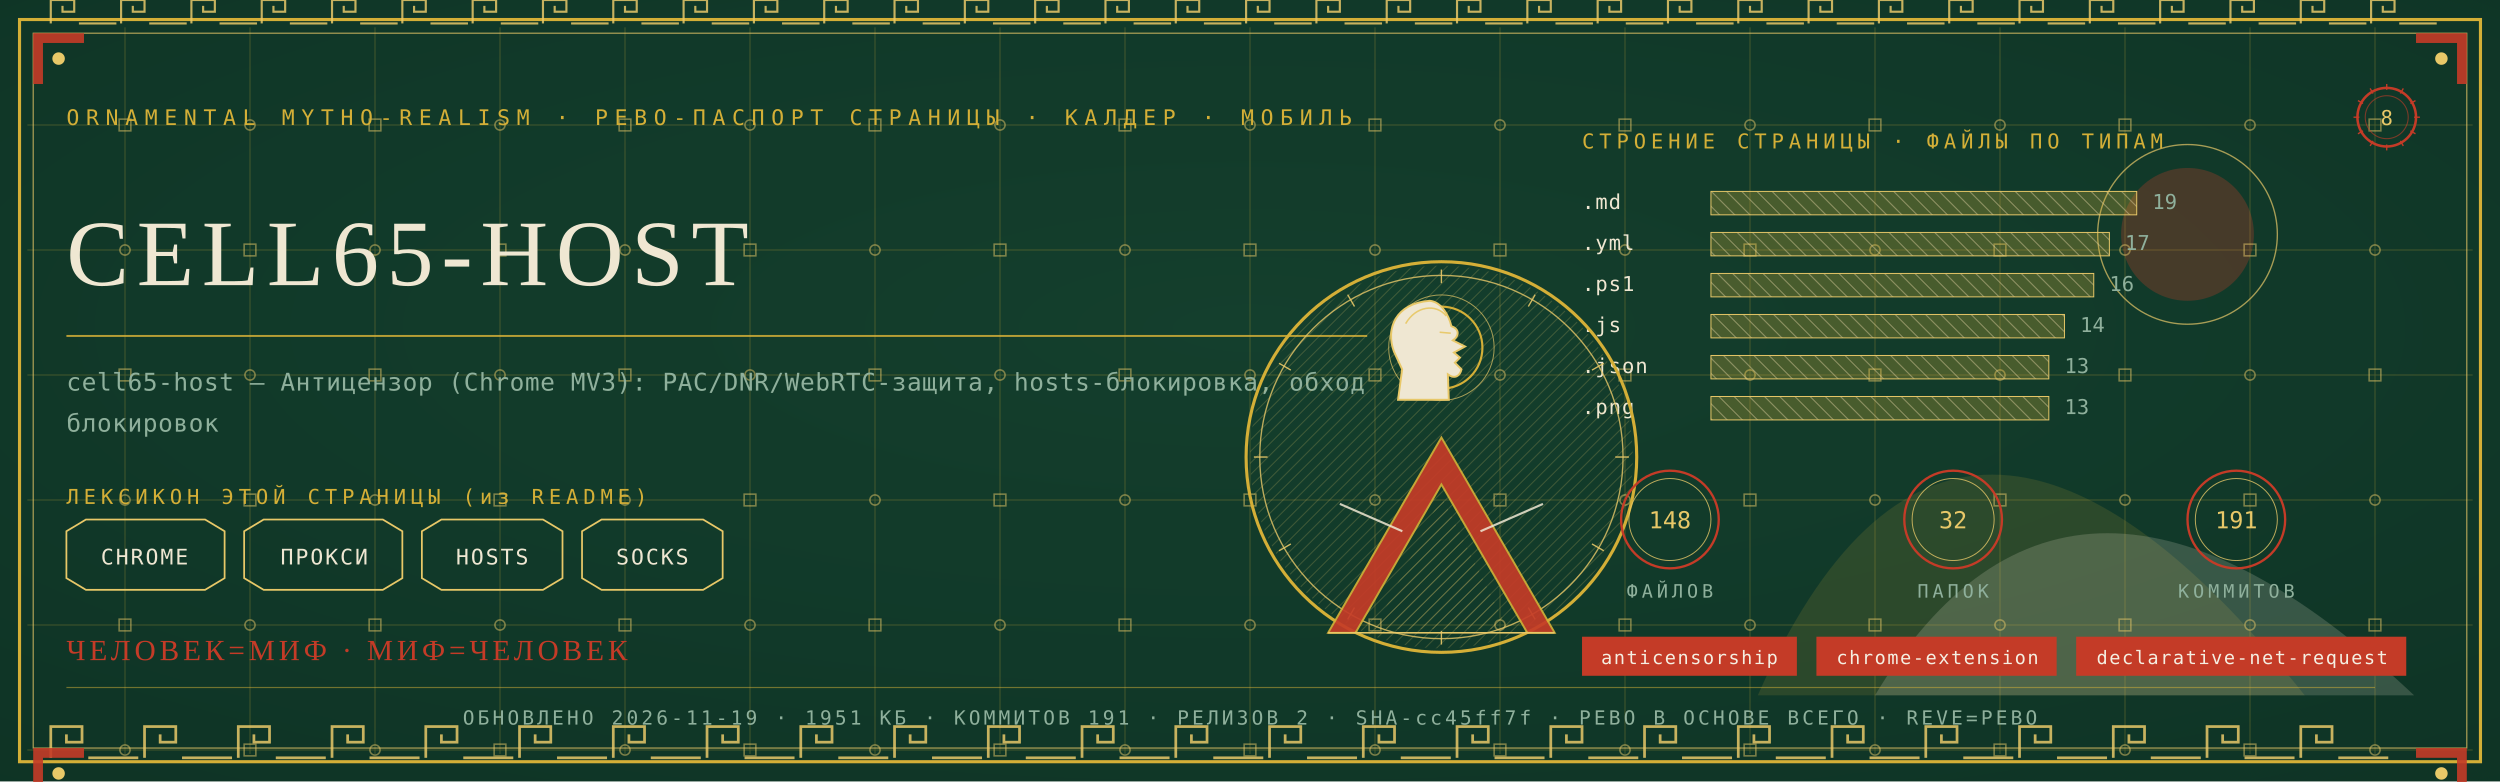
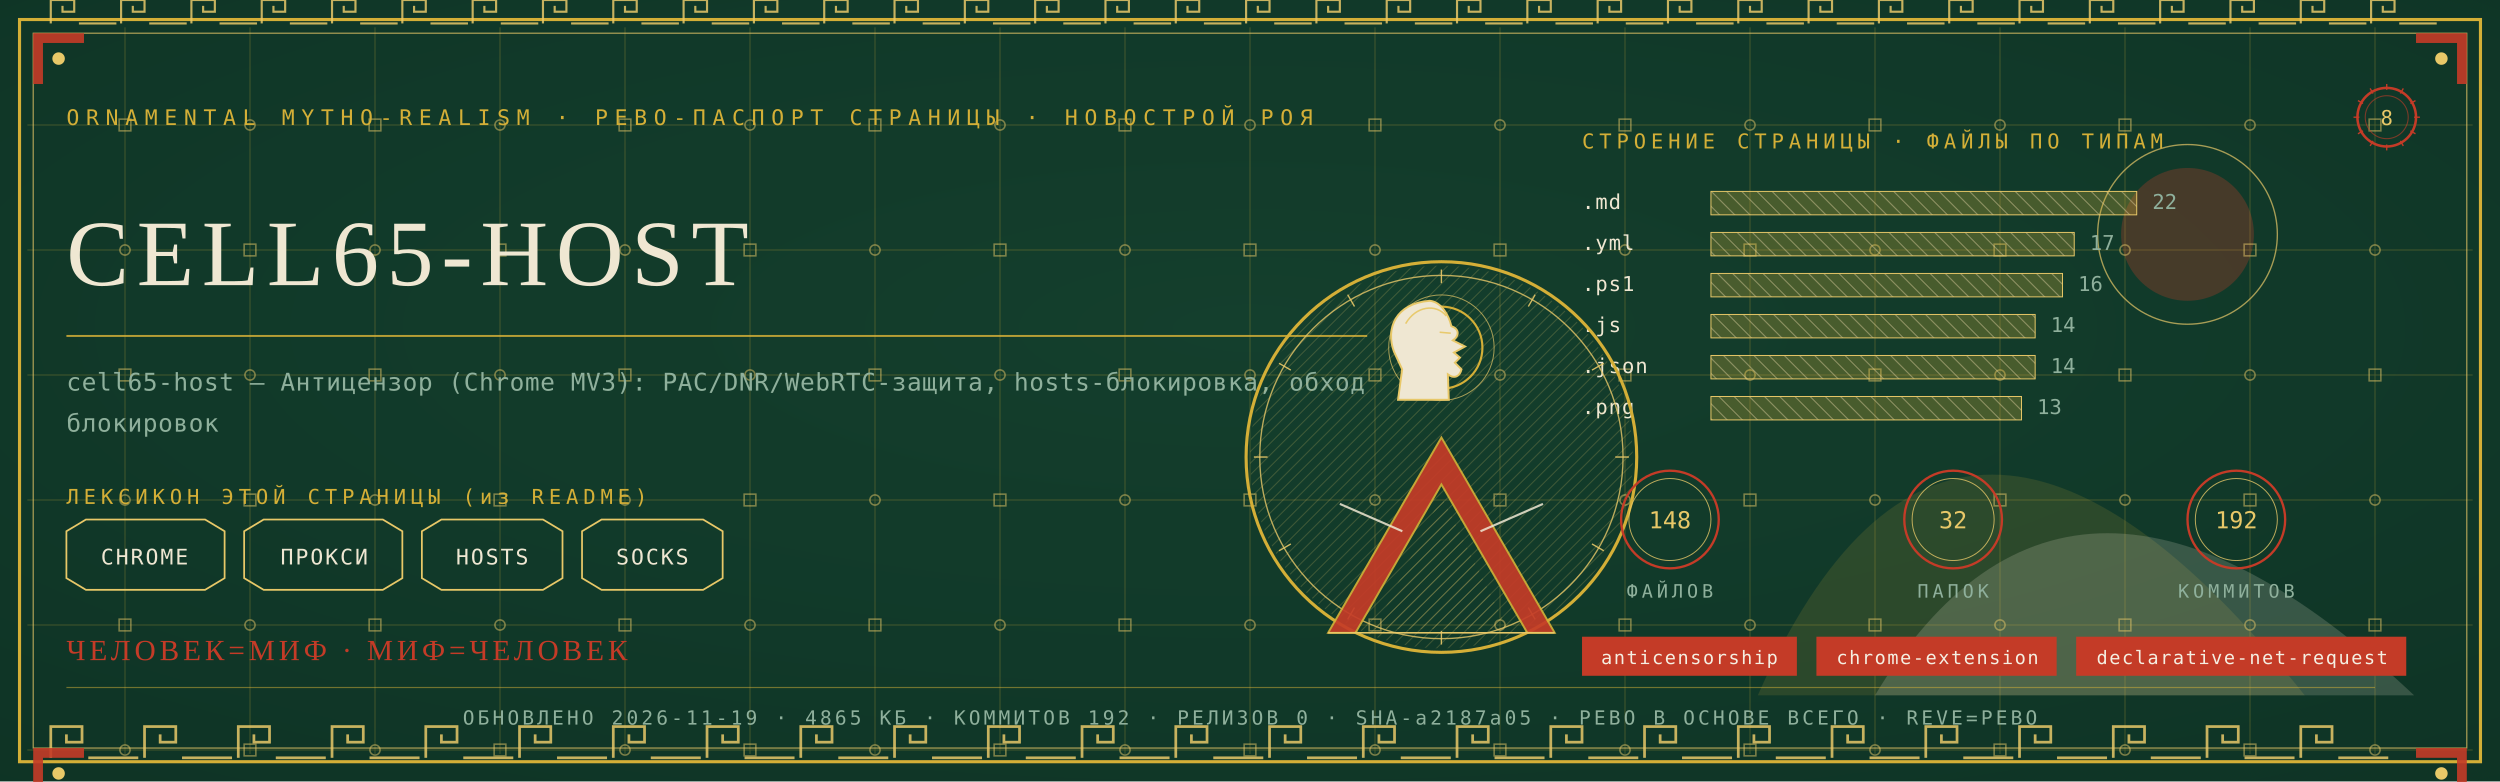
<svg xmlns="http://www.w3.org/2000/svg" viewBox="0 0 1280 400" width="1280" height="400">
  <defs>
    <radialGradient id="rp8" cx="0.5" cy="0.42" r="1.1">
      <stop offset="0" stop-color="#14402E" />
      <stop offset="1" stop-color="#0C2E21" />
    </radialGradient>
    <pattern id="hatchm" width="4.2" height="4.2" patternUnits="userSpaceOnUse" patternTransform="rotate(45)">
      <rect width="4.2" height="4.2" fill="none" />
      <line x1="0" y1="0" x2="0" y2="4.2" stroke="#E8C868" stroke-width="0.5" />
    </pattern>
    <pattern id="hatchv" width="5.5" height="5.5" patternUnits="userSpaceOnUse" patternTransform="rotate(-45)">
      <rect width="5.5" height="5.5" fill="none" />
      <line x1="0" y1="0" x2="0" y2="5.5" stroke="#EFE7D2" stroke-width="0.5" />
    </pattern>
  </defs>
  <rect width="1280" height="400" fill="#0C2E21" />
  <rect width="1280" height="400" fill="url(#rp8)" opacity="0.94" />
  <path d="M 900 356 Q 1000 130 1180 356 Z" fill="#D4AF37" opacity="0.14" />
  <path d="M 960 356 Q 1060 190 1236 356 Z" fill="#EFE7D2" opacity="0.18" />
  <circle cx="1120" cy="120" r="34" fill="#C43B27" opacity="0.30" />
  <circle cx="1120" cy="120" r="46" fill="none" stroke="#E8C868" stroke-width="0.7" opacity="0.7" />
  <g stroke="#D4AF37" stroke-width="0.45" opacity="0.30">
    <line x1="64" y1="14" x2="64" y2="386" />
    <line x1="128" y1="14" x2="128" y2="386" />
    <line x1="192" y1="14" x2="192" y2="386" />
    <line x1="256" y1="14" x2="256" y2="386" />
    <line x1="320" y1="14" x2="320" y2="386" />
    <line x1="384" y1="14" x2="384" y2="386" />
    <line x1="448" y1="14" x2="448" y2="386" />
    <line x1="512" y1="14" x2="512" y2="386" />
    <line x1="576" y1="14" x2="576" y2="386" />
    <line x1="640" y1="14" x2="640" y2="386" />
    <line x1="704" y1="14" x2="704" y2="386" />
    <line x1="768" y1="14" x2="768" y2="386" />
    <line x1="832" y1="14" x2="832" y2="386" />
    <line x1="896" y1="14" x2="896" y2="386" />
    <line x1="960" y1="14" x2="960" y2="386" />
    <line x1="1024" y1="14" x2="1024" y2="386" />
    <line x1="1088" y1="14" x2="1088" y2="386" />
    <line x1="1152" y1="14" x2="1152" y2="386" />
    <line x1="1216" y1="14" x2="1216" y2="386" />
    <line x1="14" y1="64" x2="1266" y2="64" />
    <line x1="14" y1="128" x2="1266" y2="128" />
    <line x1="14" y1="192" x2="1266" y2="192" />
    <line x1="14" y1="256" x2="1266" y2="256" />
    <line x1="14" y1="320" x2="1266" y2="320" />
    <line x1="14" y1="384" x2="1266" y2="384" />
  </g>
  <g fill="none" stroke="#E8C868" stroke-width="0.8" opacity="0.5">
    <rect x="61" y="61" width="6" height="6" />
    <circle cx="64" cy="128" r="2.6" />
    <rect x="61" y="189" width="6" height="6" />
    <circle cx="64" cy="256" r="2.6" />
    <rect x="61" y="317" width="6" height="6" />
    <circle cx="64" cy="384" r="2.6" />
    <circle cx="128" cy="64" r="2.6" />
    <rect x="125" y="125" width="6" height="6" />
    <circle cx="128" cy="192" r="2.6" />
    <rect x="125" y="253" width="6" height="6" />
    <circle cx="128" cy="320" r="2.6" />
    <rect x="125" y="381" width="6" height="6" />
    <rect x="189" y="61" width="6" height="6" />
    <circle cx="192" cy="128" r="2.6" />
    <rect x="189" y="189" width="6" height="6" />
    <circle cx="192" cy="256" r="2.6" />
    <rect x="189" y="317" width="6" height="6" />
    <circle cx="192" cy="384" r="2.6" />
    <circle cx="256" cy="64" r="2.6" />
    <rect x="253" y="125" width="6" height="6" />
    <circle cx="256" cy="192" r="2.6" />
    <rect x="253" y="253" width="6" height="6" />
    <circle cx="256" cy="320" r="2.6" />
    <rect x="253" y="381" width="6" height="6" />
    <rect x="317" y="61" width="6" height="6" />
    <circle cx="320" cy="128" r="2.6" />
    <rect x="317" y="189" width="6" height="6" />
    <circle cx="320" cy="256" r="2.6" />
    <rect x="317" y="317" width="6" height="6" />
    <circle cx="320" cy="384" r="2.6" />
    <circle cx="384" cy="64" r="2.6" />
    <rect x="381" y="125" width="6" height="6" />
    <circle cx="384" cy="192" r="2.6" />
    <rect x="381" y="253" width="6" height="6" />
    <circle cx="384" cy="320" r="2.6" />
    <rect x="381" y="381" width="6" height="6" />
    <rect x="445" y="61" width="6" height="6" />
    <circle cx="448" cy="128" r="2.6" />
    <rect x="445" y="189" width="6" height="6" />
    <circle cx="448" cy="256" r="2.6" />
    <rect x="445" y="317" width="6" height="6" />
    <circle cx="448" cy="384" r="2.6" />
    <circle cx="512" cy="64" r="2.6" />
    <rect x="509" y="125" width="6" height="6" />
    <circle cx="512" cy="192" r="2.6" />
    <rect x="509" y="253" width="6" height="6" />
    <circle cx="512" cy="320" r="2.6" />
    <rect x="509" y="381" width="6" height="6" />
    <rect x="573" y="61" width="6" height="6" />
    <circle cx="576" cy="128" r="2.6" />
    <rect x="573" y="189" width="6" height="6" />
    <circle cx="576" cy="256" r="2.6" />
    <rect x="573" y="317" width="6" height="6" />
    <circle cx="576" cy="384" r="2.6" />
    <circle cx="640" cy="64" r="2.6" />
    <rect x="637" y="125" width="6" height="6" />
    <circle cx="640" cy="192" r="2.6" />
    <rect x="637" y="253" width="6" height="6" />
    <circle cx="640" cy="320" r="2.6" />
    <rect x="637" y="381" width="6" height="6" />
    <rect x="701" y="61" width="6" height="6" />
    <circle cx="704" cy="128" r="2.6" />
    <rect x="701" y="189" width="6" height="6" />
    <circle cx="704" cy="256" r="2.6" />
    <rect x="701" y="317" width="6" height="6" />
    <circle cx="704" cy="384" r="2.6" />
    <circle cx="768" cy="64" r="2.6" />
    <rect x="765" y="125" width="6" height="6" />
    <circle cx="768" cy="192" r="2.6" />
    <rect x="765" y="253" width="6" height="6" />
    <circle cx="768" cy="320" r="2.6" />
    <rect x="765" y="381" width="6" height="6" />
    <rect x="829" y="61" width="6" height="6" />
    <circle cx="832" cy="128" r="2.6" />
    <rect x="829" y="189" width="6" height="6" />
    <circle cx="832" cy="256" r="2.6" />
    <rect x="829" y="317" width="6" height="6" />
    <circle cx="832" cy="384" r="2.6" />
    <circle cx="896" cy="64" r="2.6" />
    <rect x="893" y="125" width="6" height="6" />
    <circle cx="896" cy="192" r="2.6" />
    <rect x="893" y="253" width="6" height="6" />
    <circle cx="896" cy="320" r="2.6" />
    <rect x="893" y="381" width="6" height="6" />
    <rect x="957" y="61" width="6" height="6" />
    <circle cx="960" cy="128" r="2.6" />
    <rect x="957" y="189" width="6" height="6" />
    <circle cx="960" cy="256" r="2.6" />
    <rect x="957" y="317" width="6" height="6" />
    <circle cx="960" cy="384" r="2.6" />
    <circle cx="1024" cy="64" r="2.6" />
    <rect x="1021" y="125" width="6" height="6" />
    <circle cx="1024" cy="192" r="2.6" />
    <rect x="1021" y="253" width="6" height="6" />
    <circle cx="1024" cy="320" r="2.6" />
    <rect x="1021" y="381" width="6" height="6" />
    <rect x="1085" y="61" width="6" height="6" />
    <circle cx="1088" cy="128" r="2.6" />
    <rect x="1085" y="189" width="6" height="6" />
    <circle cx="1088" cy="256" r="2.6" />
    <rect x="1085" y="317" width="6" height="6" />
    <circle cx="1088" cy="384" r="2.6" />
    <circle cx="1152" cy="64" r="2.6" />
    <rect x="1149" y="125" width="6" height="6" />
    <circle cx="1152" cy="192" r="2.6" />
    <rect x="1149" y="253" width="6" height="6" />
    <circle cx="1152" cy="320" r="2.6" />
    <rect x="1149" y="381" width="6" height="6" />
    <rect x="1213" y="61" width="6" height="6" />
    <circle cx="1216" cy="128" r="2.6" />
    <rect x="1213" y="189" width="6" height="6" />
    <circle cx="1216" cy="256" r="2.6" />
    <rect x="1213" y="317" width="6" height="6" />
    <circle cx="1216" cy="384" r="2.6" />
  </g>
  <rect x="10" y="10" width="1260" height="380" fill="none" stroke="#D4AF37" stroke-width="1.6" />
  <rect x="17" y="17" width="1246" height="366" fill="none" stroke="#E8C868" stroke-width="0.6" opacity="0.75" />
  <g fill="none" stroke="#E8C868" stroke-width="1.4" opacity="0.85">
    <path d="M 26 388 L 26 372 L 42 372 L 42 380.0 L 34.0 380.0 L 34.0 376.0" />
    <line x1="45.2" y1="388" x2="70.8" y2="388" />
    <path d="M 74 388 L 74 372 L 90 372 L 90 380.0 L 82.0 380.0 L 82.0 376.0" />
    <line x1="93.2" y1="388" x2="118.8" y2="388" />
    <path d="M 122 388 L 122 372 L 138 372 L 138 380.0 L 130.0 380.0 L 130.0 376.0" />
    <line x1="141.2" y1="388" x2="166.8" y2="388" />
    <path d="M 170 388 L 170 372 L 186 372 L 186 380.0 L 178.0 380.0 L 178.0 376.0" />
    <line x1="189.2" y1="388" x2="214.8" y2="388" />
    <path d="M 218 388 L 218 372 L 234 372 L 234 380.0 L 226.0 380.0 L 226.0 376.0" />
    <line x1="237.2" y1="388" x2="262.8" y2="388" />
    <path d="M 266 388 L 266 372 L 282 372 L 282 380.0 L 274.0 380.0 L 274.0 376.0" />
    <line x1="285.2" y1="388" x2="310.8" y2="388" />
    <path d="M 314 388 L 314 372 L 330 372 L 330 380.0 L 322.0 380.0 L 322.0 376.0" />
    <line x1="333.2" y1="388" x2="358.8" y2="388" />
    <path d="M 362 388 L 362 372 L 378 372 L 378 380.0 L 370.0 380.0 L 370.0 376.0" />
    <line x1="381.2" y1="388" x2="406.8" y2="388" />
    <path d="M 410 388 L 410 372 L 426 372 L 426 380.0 L 418.0 380.0 L 418.0 376.0" />
    <line x1="429.2" y1="388" x2="454.8" y2="388" />
    <path d="M 458 388 L 458 372 L 474 372 L 474 380.0 L 466.0 380.0 L 466.0 376.0" />
    <line x1="477.2" y1="388" x2="502.8" y2="388" />
    <path d="M 506 388 L 506 372 L 522 372 L 522 380.0 L 514.0 380.0 L 514.0 376.0" />
    <line x1="525.2" y1="388" x2="550.8" y2="388" />
    <path d="M 554 388 L 554 372 L 570 372 L 570 380.0 L 562.0 380.0 L 562.0 376.0" />
    <line x1="573.2" y1="388" x2="598.8" y2="388" />
    <path d="M 602 388 L 602 372 L 618 372 L 618 380.0 L 610.0 380.0 L 610.0 376.0" />
    <line x1="621.2" y1="388" x2="646.8" y2="388" />
    <path d="M 650 388 L 650 372 L 666 372 L 666 380.0 L 658.0 380.0 L 658.0 376.0" />
    <line x1="669.2" y1="388" x2="694.8" y2="388" />
    <path d="M 698 388 L 698 372 L 714 372 L 714 380.0 L 706.0 380.0 L 706.0 376.0" />
    <line x1="717.2" y1="388" x2="742.8" y2="388" />
    <path d="M 746 388 L 746 372 L 762 372 L 762 380.0 L 754.0 380.0 L 754.0 376.0" />
    <line x1="765.2" y1="388" x2="790.8" y2="388" />
    <path d="M 794 388 L 794 372 L 810 372 L 810 380.0 L 802.0 380.0 L 802.0 376.0" />
    <line x1="813.2" y1="388" x2="838.8" y2="388" />
    <path d="M 842 388 L 842 372 L 858 372 L 858 380.0 L 850.0 380.0 L 850.0 376.0" />
    <line x1="861.2" y1="388" x2="886.8" y2="388" />
    <path d="M 890 388 L 890 372 L 906 372 L 906 380.0 L 898.0 380.0 L 898.0 376.0" />
    <line x1="909.2" y1="388" x2="934.8" y2="388" />
    <path d="M 938 388 L 938 372 L 954 372 L 954 380.0 L 946.0 380.0 L 946.0 376.0" />
    <line x1="957.2" y1="388" x2="982.8" y2="388" />
    <path d="M 986 388 L 986 372 L 1002 372 L 1002 380.0 L 994.0 380.0 L 994.0 376.0" />
    <line x1="1005.2" y1="388" x2="1030.8" y2="388" />
    <path d="M 1034 388 L 1034 372 L 1050 372 L 1050 380.0 L 1042.0 380.0 L 1042.0 376.0" />
    <line x1="1053.2" y1="388" x2="1078.8" y2="388" />
    <path d="M 1082 388 L 1082 372 L 1098 372 L 1098 380.0 L 1090.0 380.0 L 1090.0 376.0" />
    <line x1="1101.2" y1="388" x2="1126.8" y2="388" />
    <path d="M 1130 388 L 1130 372 L 1146 372 L 1146 380.0 L 1138.0 380.0 L 1138.0 376.0" />
    <line x1="1149.2" y1="388" x2="1174.8" y2="388" />
    <path d="M 1178 388 L 1178 372 L 1194 372 L 1194 380.0 L 1186.0 380.0 L 1186.0 376.0" />
    <line x1="1197.2" y1="388" x2="1222.8" y2="388" />
  </g>
  <g fill="none" stroke="#E8C868" stroke-width="1.1" opacity="0.85">
    <path d="M 26 12 L 26 0 L 38 0 L 38 6.0 L 32.0 6.0 L 32.0 3.0" />
    <line x1="40.4" y1="12" x2="59.6" y2="12" />
    <path d="M 62 12 L 62 0 L 74 0 L 74 6.0 L 68.0 6.0 L 68.0 3.0" />
    <line x1="76.4" y1="12" x2="95.6" y2="12" />
    <path d="M 98 12 L 98 0 L 110 0 L 110 6.0 L 104.0 6.0 L 104.0 3.0" />
    <line x1="112.4" y1="12" x2="131.6" y2="12" />
    <path d="M 134 12 L 134 0 L 146 0 L 146 6.0 L 140.0 6.0 L 140.0 3.0" />
    <line x1="148.4" y1="12" x2="167.6" y2="12" />
    <path d="M 170 12 L 170 0 L 182 0 L 182 6.0 L 176.0 6.0 L 176.0 3.0" />
    <line x1="184.4" y1="12" x2="203.6" y2="12" />
    <path d="M 206 12 L 206 0 L 218 0 L 218 6.0 L 212.0 6.0 L 212.0 3.0" />
    <line x1="220.4" y1="12" x2="239.6" y2="12" />
    <path d="M 242 12 L 242 0 L 254 0 L 254 6.0 L 248.0 6.0 L 248.0 3.0" />
    <line x1="256.4" y1="12" x2="275.6" y2="12" />
    <path d="M 278 12 L 278 0 L 290 0 L 290 6.0 L 284.0 6.0 L 284.0 3.0" />
    <line x1="292.4" y1="12" x2="311.6" y2="12" />
    <path d="M 314 12 L 314 0 L 326 0 L 326 6.0 L 320.0 6.0 L 320.0 3.0" />
    <line x1="328.4" y1="12" x2="347.6" y2="12" />
    <path d="M 350 12 L 350 0 L 362 0 L 362 6.0 L 356.0 6.0 L 356.0 3.0" />
    <line x1="364.4" y1="12" x2="383.6" y2="12" />
    <path d="M 386 12 L 386 0 L 398 0 L 398 6.0 L 392.0 6.0 L 392.0 3.0" />
    <line x1="400.4" y1="12" x2="419.6" y2="12" />
    <path d="M 422 12 L 422 0 L 434 0 L 434 6.0 L 428.0 6.0 L 428.0 3.0" />
    <line x1="436.4" y1="12" x2="455.6" y2="12" />
    <path d="M 458 12 L 458 0 L 470 0 L 470 6.0 L 464.0 6.0 L 464.0 3.0" />
    <line x1="472.4" y1="12" x2="491.6" y2="12" />
    <path d="M 494 12 L 494 0 L 506 0 L 506 6.0 L 500.0 6.0 L 500.0 3.0" />
    <line x1="508.4" y1="12" x2="527.6" y2="12" />
    <path d="M 530 12 L 530 0 L 542 0 L 542 6.0 L 536.0 6.0 L 536.0 3.0" />
    <line x1="544.4" y1="12" x2="563.6" y2="12" />
    <path d="M 566 12 L 566 0 L 578 0 L 578 6.0 L 572.0 6.0 L 572.0 3.0" />
    <line x1="580.4" y1="12" x2="599.6" y2="12" />
    <path d="M 602 12 L 602 0 L 614 0 L 614 6.0 L 608.0 6.0 L 608.0 3.0" />
    <line x1="616.4" y1="12" x2="635.6" y2="12" />
    <path d="M 638 12 L 638 0 L 650 0 L 650 6.0 L 644.0 6.0 L 644.0 3.0" />
    <line x1="652.4" y1="12" x2="671.6" y2="12" />
    <path d="M 674 12 L 674 0 L 686 0 L 686 6.0 L 680.0 6.0 L 680.0 3.0" />
    <line x1="688.4" y1="12" x2="707.6" y2="12" />
    <path d="M 710 12 L 710 0 L 722 0 L 722 6.0 L 716.0 6.0 L 716.0 3.0" />
    <line x1="724.4" y1="12" x2="743.6" y2="12" />
    <path d="M 746 12 L 746 0 L 758 0 L 758 6.0 L 752.0 6.0 L 752.0 3.0" />
    <line x1="760.4" y1="12" x2="779.6" y2="12" />
    <path d="M 782 12 L 782 0 L 794 0 L 794 6.0 L 788.0 6.0 L 788.0 3.0" />
    <line x1="796.4" y1="12" x2="815.6" y2="12" />
    <path d="M 818 12 L 818 0 L 830 0 L 830 6.0 L 824.0 6.0 L 824.0 3.0" />
    <line x1="832.4" y1="12" x2="851.6" y2="12" />
    <path d="M 854 12 L 854 0 L 866 0 L 866 6.0 L 860.0 6.0 L 860.0 3.0" />
    <line x1="868.4" y1="12" x2="887.6" y2="12" />
    <path d="M 890 12 L 890 0 L 902 0 L 902 6.0 L 896.0 6.0 L 896.0 3.0" />
    <line x1="904.4" y1="12" x2="923.6" y2="12" />
    <path d="M 926 12 L 926 0 L 938 0 L 938 6.0 L 932.0 6.0 L 932.0 3.0" />
    <line x1="940.4" y1="12" x2="959.6" y2="12" />
    <path d="M 962 12 L 962 0 L 974 0 L 974 6.0 L 968.0 6.0 L 968.0 3.0" />
    <line x1="976.4" y1="12" x2="995.6" y2="12" />
    <path d="M 998 12 L 998 0 L 1010 0 L 1010 6.0 L 1004.0 6.0 L 1004.0 3.0" />
    <line x1="1012.4" y1="12" x2="1031.6" y2="12" />
    <path d="M 1034 12 L 1034 0 L 1046 0 L 1046 6.0 L 1040.0 6.0 L 1040.0 3.0" />
    <line x1="1048.4" y1="12" x2="1067.6" y2="12" />
    <path d="M 1070 12 L 1070 0 L 1082 0 L 1082 6.0 L 1076.0 6.0 L 1076.0 3.0" />
    <line x1="1084.4" y1="12" x2="1103.6" y2="12" />
    <path d="M 1106 12 L 1106 0 L 1118 0 L 1118 6.0 L 1112.0 6.0 L 1112.0 3.0" />
    <line x1="1120.4" y1="12" x2="1139.6" y2="12" />
    <path d="M 1142 12 L 1142 0 L 1154 0 L 1154 6.0 L 1148.0 6.0 L 1148.0 3.0" />
    <line x1="1156.4" y1="12" x2="1175.6" y2="12" />
    <path d="M 1178 12 L 1178 0 L 1190 0 L 1190 6.0 L 1184.0 6.0 L 1184.0 3.0" />
    <line x1="1192.4" y1="12" x2="1211.6" y2="12" />
    <path d="M 1214 12 L 1214 0 L 1226 0 L 1226 6.0 L 1220.0 6.0 L 1220.0 3.0" />
    <line x1="1228.4" y1="12" x2="1247.6" y2="12" />
  </g>
  <g transform="translate(17,17) scale(1,1)">
    <path d="M 0 0 L 26 0 L 26 5 L 5 5 L 5 26 L 0 26 Z" fill="#C43B27" opacity="0.9" />
    <circle cx="13" cy="13" r="3.2" fill="#E8C868" />
  </g>
  <g transform="translate(1263,17) scale(-1,1)">
    <path d="M 0 0 L 26 0 L 26 5 L 5 5 L 5 26 L 0 26 Z" fill="#C43B27" opacity="0.9" />
    <circle cx="13" cy="13" r="3.2" fill="#E8C868" />
  </g>
  <g transform="translate(17,383) scale(1,1)">
    <path d="M 0 0 L 26 0 L 26 5 L 5 5 L 5 26 L 0 26 Z" fill="#C43B27" opacity="0.9" />
    <circle cx="13" cy="13" r="3.2" fill="#E8C868" />
  </g>
  <g transform="translate(1263,383) scale(-1,1)">
    <path d="M 0 0 L 26 0 L 26 5 L 5 5 L 5 26 L 0 26 Z" fill="#C43B27" opacity="0.9" />
    <circle cx="13" cy="13" r="3.2" fill="#E8C868" />
  </g>
-   <text x="34" y="64" font-family="'Cascadia Mono', ui-monospace, Consolas, monospace" font-size="11" fill="#D4AF37" letter-spacing="3.4">ORNAMENTAL MYTHO-REALISM · РЕВО-ПАСПОРТ СТРАНИЦЫ · КАЛДЕР · МОБИЛЬ</text>
+   <text x="34" y="64" font-family="'Cascadia Mono', ui-monospace, Consolas, monospace" font-size="11" fill="#D4AF37" letter-spacing="3.4">ORNAMENTAL MYTHO-REALISM · РЕВО-ПАСПОРТ СТРАНИЦЫ · НОВОСТРОЙ РОЯ</text>
  <g transform="translate(1222,60)">
    <circle r="15" fill="none" stroke="#C43B27" stroke-width="1.3" />
    <circle r="11" fill="none" stroke="#C43B27" stroke-width="0.55" opacity="0.6" />
    <text y="4" text-anchor="middle" font-family="'Cascadia Mono', ui-monospace, Consolas, monospace" font-size="10.5" fill="#E8C868">8</text>
    <g stroke="#C43B27" stroke-width="0.7">
      <line x1="0" y1="-17" x2="0" y2="-14" transform="rotate(0)" />
      <line x1="0" y1="-17" x2="0" y2="-14" transform="rotate(30)" />
      <line x1="0" y1="-17" x2="0" y2="-14" transform="rotate(60)" />
      <line x1="0" y1="-17" x2="0" y2="-14" transform="rotate(90)" />
      <line x1="0" y1="-17" x2="0" y2="-14" transform="rotate(120)" />
      <line x1="0" y1="-17" x2="0" y2="-14" transform="rotate(150)" />
      <line x1="0" y1="-17" x2="0" y2="-14" transform="rotate(180)" />
      <line x1="0" y1="-17" x2="0" y2="-14" transform="rotate(210)" />
      <line x1="0" y1="-17" x2="0" y2="-14" transform="rotate(240)" />
      <line x1="0" y1="-17" x2="0" y2="-14" transform="rotate(270)" />
      <line x1="0" y1="-17" x2="0" y2="-14" transform="rotate(300)" />
      <line x1="0" y1="-17" x2="0" y2="-14" transform="rotate(330)" />
    </g>
  </g>
  <text x="34" y="146" font-family="Georgia, 'Times New Roman', serif" font-size="48.0" fill="#EFE7D2" letter-spacing="4">CELL65-HOST</text>
  <line x1="34" y1="172" x2="700" y2="172" stroke="#D4AF37" stroke-width="1" opacity="0.85" />
  <text x="34" y="200" font-family="'Cascadia Mono', ui-monospace, Consolas, monospace" font-size="12.5" fill="#8FB09C" letter-spacing="0.3">cell65-host — Антицензор (Chrome MV3): PAC/DNR/WebRTC-защита, hosts-блокировка, обход</text>
  <text x="34" y="221" font-family="'Cascadia Mono', ui-monospace, Consolas, monospace" font-size="12.5" fill="#8FB09C" letter-spacing="0.3">блокировок</text>
  <text x="34" y="258" font-family="'Cascadia Mono', ui-monospace, Consolas, monospace" font-size="10.5" fill="#D4AF37" letter-spacing="2.5">ЛЕКСИКОН ЭТОЙ СТРАНИЦЫ (из README)</text>
  <path d="M 34 272 L 44 266 L 105 266 L 115 272 L 115 296 L 105 302 L 44 302 L 34 296 Z" fill="none" stroke="#E8C868" stroke-width="0.9" />
  <text x="74" y="289" text-anchor="middle" font-family="'Cascadia Mono', ui-monospace, Consolas, monospace" font-size="11" fill="#EFE7D2" letter-spacing="1">CHROME</text>
  <path d="M 125 272 L 135 266 L 196 266 L 206 272 L 206 296 L 196 302 L 135 302 L 125 296 Z" fill="none" stroke="#E8C868" stroke-width="0.9" />
  <text x="166" y="289" text-anchor="middle" font-family="'Cascadia Mono', ui-monospace, Consolas, monospace" font-size="11" fill="#EFE7D2" letter-spacing="1">ПРОКСИ</text>
  <path d="M 216 272 L 226 266 L 278 266 L 288 272 L 288 296 L 278 302 L 226 302 L 216 296 Z" fill="none" stroke="#E8C868" stroke-width="0.9" />
  <text x="252" y="289" text-anchor="middle" font-family="'Cascadia Mono', ui-monospace, Consolas, monospace" font-size="11" fill="#EFE7D2" letter-spacing="1">HOSTS</text>
  <path d="M 298 272 L 308 266 L 360 266 L 370 272 L 370 296 L 360 302 L 308 302 L 298 296 Z" fill="none" stroke="#E8C868" stroke-width="0.9" />
  <text x="334" y="289" text-anchor="middle" font-family="'Cascadia Mono', ui-monospace, Consolas, monospace" font-size="11" fill="#EFE7D2" letter-spacing="1">SOCKS</text>
  <text x="810" y="76" font-family="'Cascadia Mono', ui-monospace, Consolas, monospace" font-size="10.5" fill="#D4AF37" letter-spacing="2.5">СТРОЕНИЕ СТРАНИЦЫ · ФАЙЛЫ ПО ТИПАМ</text>
  <text x="810" y="107" font-family="'Cascadia Mono', ui-monospace, Consolas, monospace" font-size="10.5" fill="#EFE7D2" letter-spacing="0.5">.md</text>
  <rect x="876" y="98" width="218" height="12" fill="url(#hatchv)" opacity="0.9" />
  <rect x="876" y="98" width="218" height="12" fill="#D4AF37" opacity="0.28" />
  <rect x="876" y="98" width="218" height="12" fill="none" stroke="#E8C868" stroke-width="0.5" />
-   <text x="1102" y="107" font-family="'Cascadia Mono', ui-monospace, Consolas, monospace" font-size="10.5" fill="#8FB09C">19</text>
+   <text x="1102" y="107" font-family="'Cascadia Mono', ui-monospace, Consolas, monospace" font-size="10.5" fill="#8FB09C">22</text>
  <text x="810" y="128" font-family="'Cascadia Mono', ui-monospace, Consolas, monospace" font-size="10.5" fill="#EFE7D2" letter-spacing="0.5">.yml</text>
-   <rect x="876" y="119" width="204" height="12" fill="url(#hatchv)" opacity="0.9" />
-   <rect x="876" y="119" width="204" height="12" fill="#D4AF37" opacity="0.28" />
-   <rect x="876" y="119" width="204" height="12" fill="none" stroke="#E8C868" stroke-width="0.5" />
-   <text x="1088" y="128" font-family="'Cascadia Mono', ui-monospace, Consolas, monospace" font-size="10.5" fill="#8FB09C">17</text>
+   <rect x="876" y="119" width="186" height="12" fill="url(#hatchv)" opacity="0.9" />
+   <rect x="876" y="119" width="186" height="12" fill="#D4AF37" opacity="0.28" />
+   <rect x="876" y="119" width="186" height="12" fill="none" stroke="#E8C868" stroke-width="0.5" />
+   <text x="1070" y="128" font-family="'Cascadia Mono', ui-monospace, Consolas, monospace" font-size="10.5" fill="#8FB09C">17</text>
  <text x="810" y="149" font-family="'Cascadia Mono', ui-monospace, Consolas, monospace" font-size="10.5" fill="#EFE7D2" letter-spacing="0.5">.ps1</text>
-   <rect x="876" y="140" width="196" height="12" fill="url(#hatchv)" opacity="0.9" />
-   <rect x="876" y="140" width="196" height="12" fill="#D4AF37" opacity="0.28" />
-   <rect x="876" y="140" width="196" height="12" fill="none" stroke="#E8C868" stroke-width="0.5" />
-   <text x="1080" y="149" font-family="'Cascadia Mono', ui-monospace, Consolas, monospace" font-size="10.5" fill="#8FB09C">16</text>
+   <rect x="876" y="140" width="180" height="12" fill="url(#hatchv)" opacity="0.9" />
+   <rect x="876" y="140" width="180" height="12" fill="#D4AF37" opacity="0.28" />
+   <rect x="876" y="140" width="180" height="12" fill="none" stroke="#E8C868" stroke-width="0.5" />
+   <text x="1064" y="149" font-family="'Cascadia Mono', ui-monospace, Consolas, monospace" font-size="10.5" fill="#8FB09C">16</text>
  <text x="810" y="170" font-family="'Cascadia Mono', ui-monospace, Consolas, monospace" font-size="10.5" fill="#EFE7D2" letter-spacing="0.5">.js</text>
-   <rect x="876" y="161" width="181" height="12" fill="url(#hatchv)" opacity="0.9" />
-   <rect x="876" y="161" width="181" height="12" fill="#D4AF37" opacity="0.28" />
-   <rect x="876" y="161" width="181" height="12" fill="none" stroke="#E8C868" stroke-width="0.5" />
-   <text x="1065" y="170" font-family="'Cascadia Mono', ui-monospace, Consolas, monospace" font-size="10.5" fill="#8FB09C">14</text>
+   <rect x="876" y="161" width="166" height="12" fill="url(#hatchv)" opacity="0.9" />
+   <rect x="876" y="161" width="166" height="12" fill="#D4AF37" opacity="0.28" />
+   <rect x="876" y="161" width="166" height="12" fill="none" stroke="#E8C868" stroke-width="0.5" />
+   <text x="1050" y="170" font-family="'Cascadia Mono', ui-monospace, Consolas, monospace" font-size="10.5" fill="#8FB09C">14</text>
  <text x="810" y="191" font-family="'Cascadia Mono', ui-monospace, Consolas, monospace" font-size="10.5" fill="#EFE7D2" letter-spacing="0.5">.json</text>
-   <rect x="876" y="182" width="173" height="12" fill="url(#hatchv)" opacity="0.9" />
-   <rect x="876" y="182" width="173" height="12" fill="#D4AF37" opacity="0.28" />
-   <rect x="876" y="182" width="173" height="12" fill="none" stroke="#E8C868" stroke-width="0.5" />
-   <text x="1057" y="191" font-family="'Cascadia Mono', ui-monospace, Consolas, monospace" font-size="10.5" fill="#8FB09C">13</text>
+   <rect x="876" y="182" width="166" height="12" fill="url(#hatchv)" opacity="0.9" />
+   <rect x="876" y="182" width="166" height="12" fill="#D4AF37" opacity="0.28" />
+   <rect x="876" y="182" width="166" height="12" fill="none" stroke="#E8C868" stroke-width="0.5" />
+   <text x="1050" y="191" font-family="'Cascadia Mono', ui-monospace, Consolas, monospace" font-size="10.5" fill="#8FB09C">14</text>
  <text x="810" y="212" font-family="'Cascadia Mono', ui-monospace, Consolas, monospace" font-size="10.5" fill="#EFE7D2" letter-spacing="0.5">.png</text>
-   <rect x="876" y="203" width="173" height="12" fill="url(#hatchv)" opacity="0.9" />
-   <rect x="876" y="203" width="173" height="12" fill="#D4AF37" opacity="0.28" />
-   <rect x="876" y="203" width="173" height="12" fill="none" stroke="#E8C868" stroke-width="0.5" />
-   <text x="1057" y="212" font-family="'Cascadia Mono', ui-monospace, Consolas, monospace" font-size="10.5" fill="#8FB09C">13</text>
+   <rect x="876" y="203" width="159" height="12" fill="url(#hatchv)" opacity="0.9" />
+   <rect x="876" y="203" width="159" height="12" fill="#D4AF37" opacity="0.28" />
+   <rect x="876" y="203" width="159" height="12" fill="none" stroke="#E8C868" stroke-width="0.5" />
+   <text x="1043" y="212" font-family="'Cascadia Mono', ui-monospace, Consolas, monospace" font-size="10.5" fill="#8FB09C">13</text>
  <g transform="translate(738,234)">
    <circle r="100" fill="none" stroke="#D4AF37" stroke-width="1.6" />
    <circle r="93" fill="none" stroke="#E8C868" stroke-width="0.7" opacity="0.8" />
    <circle r="98" fill="url(#hatchm)" opacity="0.4" />
    <g stroke="#E8C868" stroke-width="0.7" opacity="0.9">
      <line x1="0" y1="-96" x2="0" y2="-89" transform="rotate(0)" />
      <line x1="0" y1="-96" x2="0" y2="-89" transform="rotate(30)" />
      <line x1="0" y1="-96" x2="0" y2="-89" transform="rotate(60)" />
      <line x1="0" y1="-96" x2="0" y2="-89" transform="rotate(90)" />
      <line x1="0" y1="-96" x2="0" y2="-89" transform="rotate(120)" />
      <line x1="0" y1="-96" x2="0" y2="-89" transform="rotate(150)" />
      <line x1="0" y1="-96" x2="0" y2="-89" transform="rotate(180)" />
      <line x1="0" y1="-96" x2="0" y2="-89" transform="rotate(210)" />
      <line x1="0" y1="-96" x2="0" y2="-89" transform="rotate(240)" />
      <line x1="0" y1="-96" x2="0" y2="-89" transform="rotate(270)" />
      <line x1="0" y1="-96" x2="0" y2="-89" transform="rotate(300)" />
      <line x1="0" y1="-96" x2="0" y2="-89" transform="rotate(330)" />
    </g>
    <circle cy="-56" r="21" fill="none" stroke="#D4AF37" stroke-width="1.1" />
    <circle cy="-56" r="27" fill="none" stroke="#E8C868" stroke-width="0.5" opacity="0.7" />
    <path d="M -6.0 -80.0 C -23.5 -78.7 -28.7 -65.7 -24.3 -54.0 L -20.1 -44.9 L -22.2 -29.3 L 3.8 -29.3 L 3.3 -42.3 C 6.9 -39.7 9.5 -41.5 10.3 -44.9 L 6.9 -48.3 L 9.5 -50.9 L 6.4 -53.5 L 12.1 -56.6 L 5.9 -59.7 C 9.5 -62.3 9.0 -65.7 5.1 -67.0 C 3.8 -72.7 -0.1 -79.5 -6.0 -80.0 Z" fill="#EFE7D2" stroke="#E8C868" stroke-width="1.0" />
    <g fill="none" stroke="#E8C868" stroke-width="0.8" opacity="0.95">
      <path d="M -18.3 -68.3 C -13.1 -77.4 -2.7 -78.7 2.5 -72.2" />
      <path d="M -0.9 -63.9 L 4.8 -63.4" />
    </g>
    <path d="M -58.0 90.0 L 0 -10.0 L 58.0 90.0 L 44.0 90.0 L 0 14.0 L -44.0 90.0 Z" fill="#C43B27" opacity="0.92" stroke="#D4AF37" stroke-width="1.0" />
    <path d="M -34.0 88.0 L 0 20.0 L 34.0 88.0" fill="url(#hatchm)" opacity="0.5" stroke="none" />
    <path d="M -58.0 90.0 L 58.0 90.0" fill="none" stroke="#E8C868" stroke-width="0.8" />
    <path d="M -52.0 24.0 L -20.0 38.0" fill="none" stroke="#EFE7D2" stroke-width="1.1" opacity="0.85" />
    <path d="M 52.0 24.0 L 20.0 38.0" fill="none" stroke="#EFE7D2" stroke-width="1.1" opacity="0.85" />
  </g>
  <g transform="translate(855,266)">
    <circle r="25" fill="none" stroke="#C43B27" stroke-width="1.2" />
    <circle r="21" fill="none" stroke="#E8C868" stroke-width="0.5" opacity="0.8" />
    <text y="4.5" text-anchor="middle" font-family="'Cascadia Mono', ui-monospace, Consolas, monospace" font-size="12" fill="#E8C868">148</text>
    <text y="40" text-anchor="middle" font-family="'Cascadia Mono', ui-monospace, Consolas, monospace" font-size="9.5" fill="#8FB09C" letter-spacing="2">ФАЙЛОВ</text>
  </g>
  <g transform="translate(1000,266)">
    <circle r="25" fill="none" stroke="#C43B27" stroke-width="1.2" />
    <circle r="21" fill="none" stroke="#E8C868" stroke-width="0.5" opacity="0.8" />
    <text y="4.5" text-anchor="middle" font-family="'Cascadia Mono', ui-monospace, Consolas, monospace" font-size="12" fill="#E8C868">32</text>
    <text y="40" text-anchor="middle" font-family="'Cascadia Mono', ui-monospace, Consolas, monospace" font-size="9.5" fill="#8FB09C" letter-spacing="2">ПАПОК</text>
  </g>
  <g transform="translate(1145,266)">
    <circle r="25" fill="none" stroke="#C43B27" stroke-width="1.2" />
    <circle r="21" fill="none" stroke="#E8C868" stroke-width="0.5" opacity="0.8" />
-     <text y="4.5" text-anchor="middle" font-family="'Cascadia Mono', ui-monospace, Consolas, monospace" font-size="12" fill="#E8C868">191</text>
+     <text y="4.5" text-anchor="middle" font-family="'Cascadia Mono', ui-monospace, Consolas, monospace" font-size="12" fill="#E8C868">192</text>
    <text y="40" text-anchor="middle" font-family="'Cascadia Mono', ui-monospace, Consolas, monospace" font-size="9.5" fill="#8FB09C" letter-spacing="2">КОММИТОВ</text>
  </g>
  <rect x="810" y="326" rx="0" width="110" height="20" fill="#C43B27" />
  <text x="865" y="340" text-anchor="middle" font-family="'Cascadia Mono', ui-monospace, Consolas, monospace" font-size="9.5" fill="#F5EFE2" letter-spacing="0.8">anticensorship</text>
  <rect x="930" y="326" rx="0" width="123" height="20" fill="#C43B27" />
  <text x="992" y="340" text-anchor="middle" font-family="'Cascadia Mono', ui-monospace, Consolas, monospace" font-size="9.5" fill="#F5EFE2" letter-spacing="0.8">chrome-extension</text>
  <rect x="1063" y="326" rx="0" width="169" height="20" fill="#C43B27" />
  <text x="1148" y="340" text-anchor="middle" font-family="'Cascadia Mono', ui-monospace, Consolas, monospace" font-size="9.5" fill="#F5EFE2" letter-spacing="0.8">declarative-net-request</text>
  <text x="34" y="338" font-family="Georgia, 'Times New Roman', serif" font-size="15" fill="#C43B27" letter-spacing="2">ЧЕЛОВЕК=МИФ · МИФ=ЧЕЛОВЕК</text>
  <line x1="34" y1="352" x2="1216" y2="352" stroke="#D4AF37" stroke-width="0.6" opacity="0.5" />
-   <text x="640" y="371" text-anchor="middle" font-family="'Cascadia Mono', ui-monospace, Consolas, monospace" font-size="10" fill="#8FB09C" letter-spacing="1.6">ОБНОВЛЕНО 2026-11-19 · 1951 КБ · КОММИТОВ 191 · РЕЛИЗОВ 2 · SHA-cc45ff7f · РЕВО В ОСНОВЕ ВСЕГО · REVE=РЕВО</text>
+   <text x="640" y="371" text-anchor="middle" font-family="'Cascadia Mono', ui-monospace, Consolas, monospace" font-size="10" fill="#8FB09C" letter-spacing="1.6">ОБНОВЛЕНО 2026-11-19 · 4865 КБ · КОММИТОВ 192 · РЕЛИЗОВ 0 · SHA-a2187a05 · РЕВО В ОСНОВЕ ВСЕГО · REVE=РЕВО</text>
</svg>
